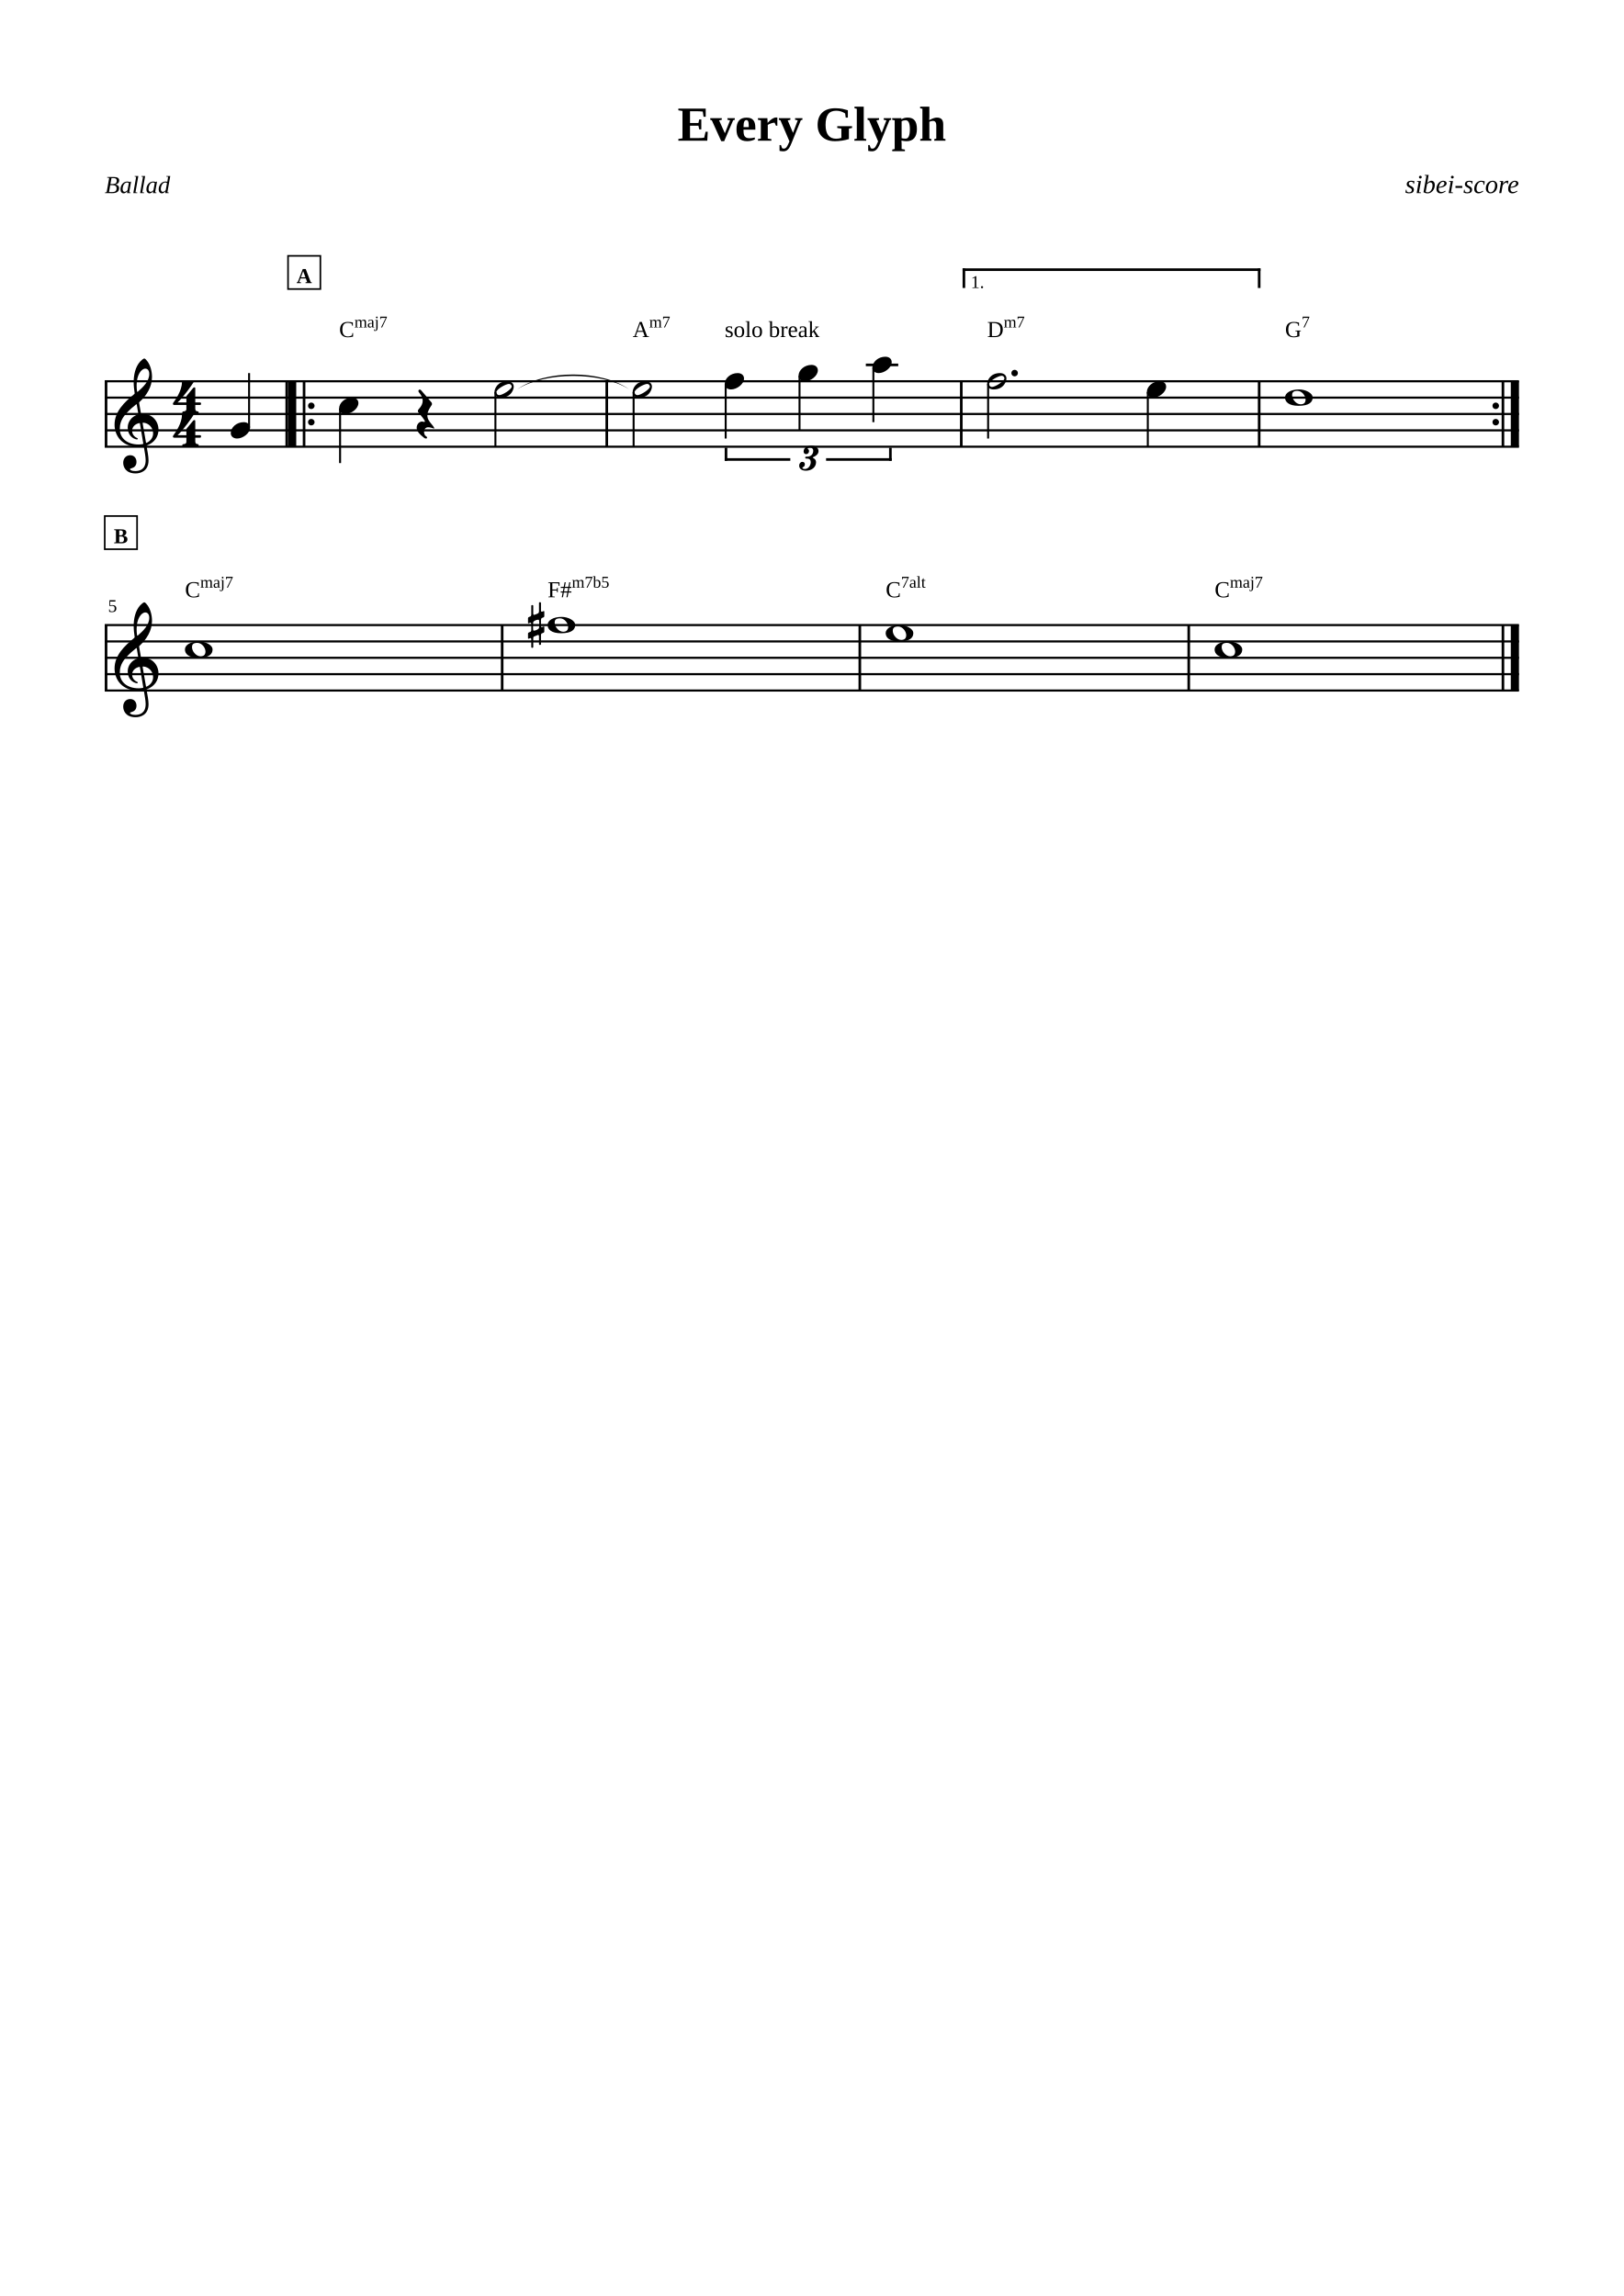
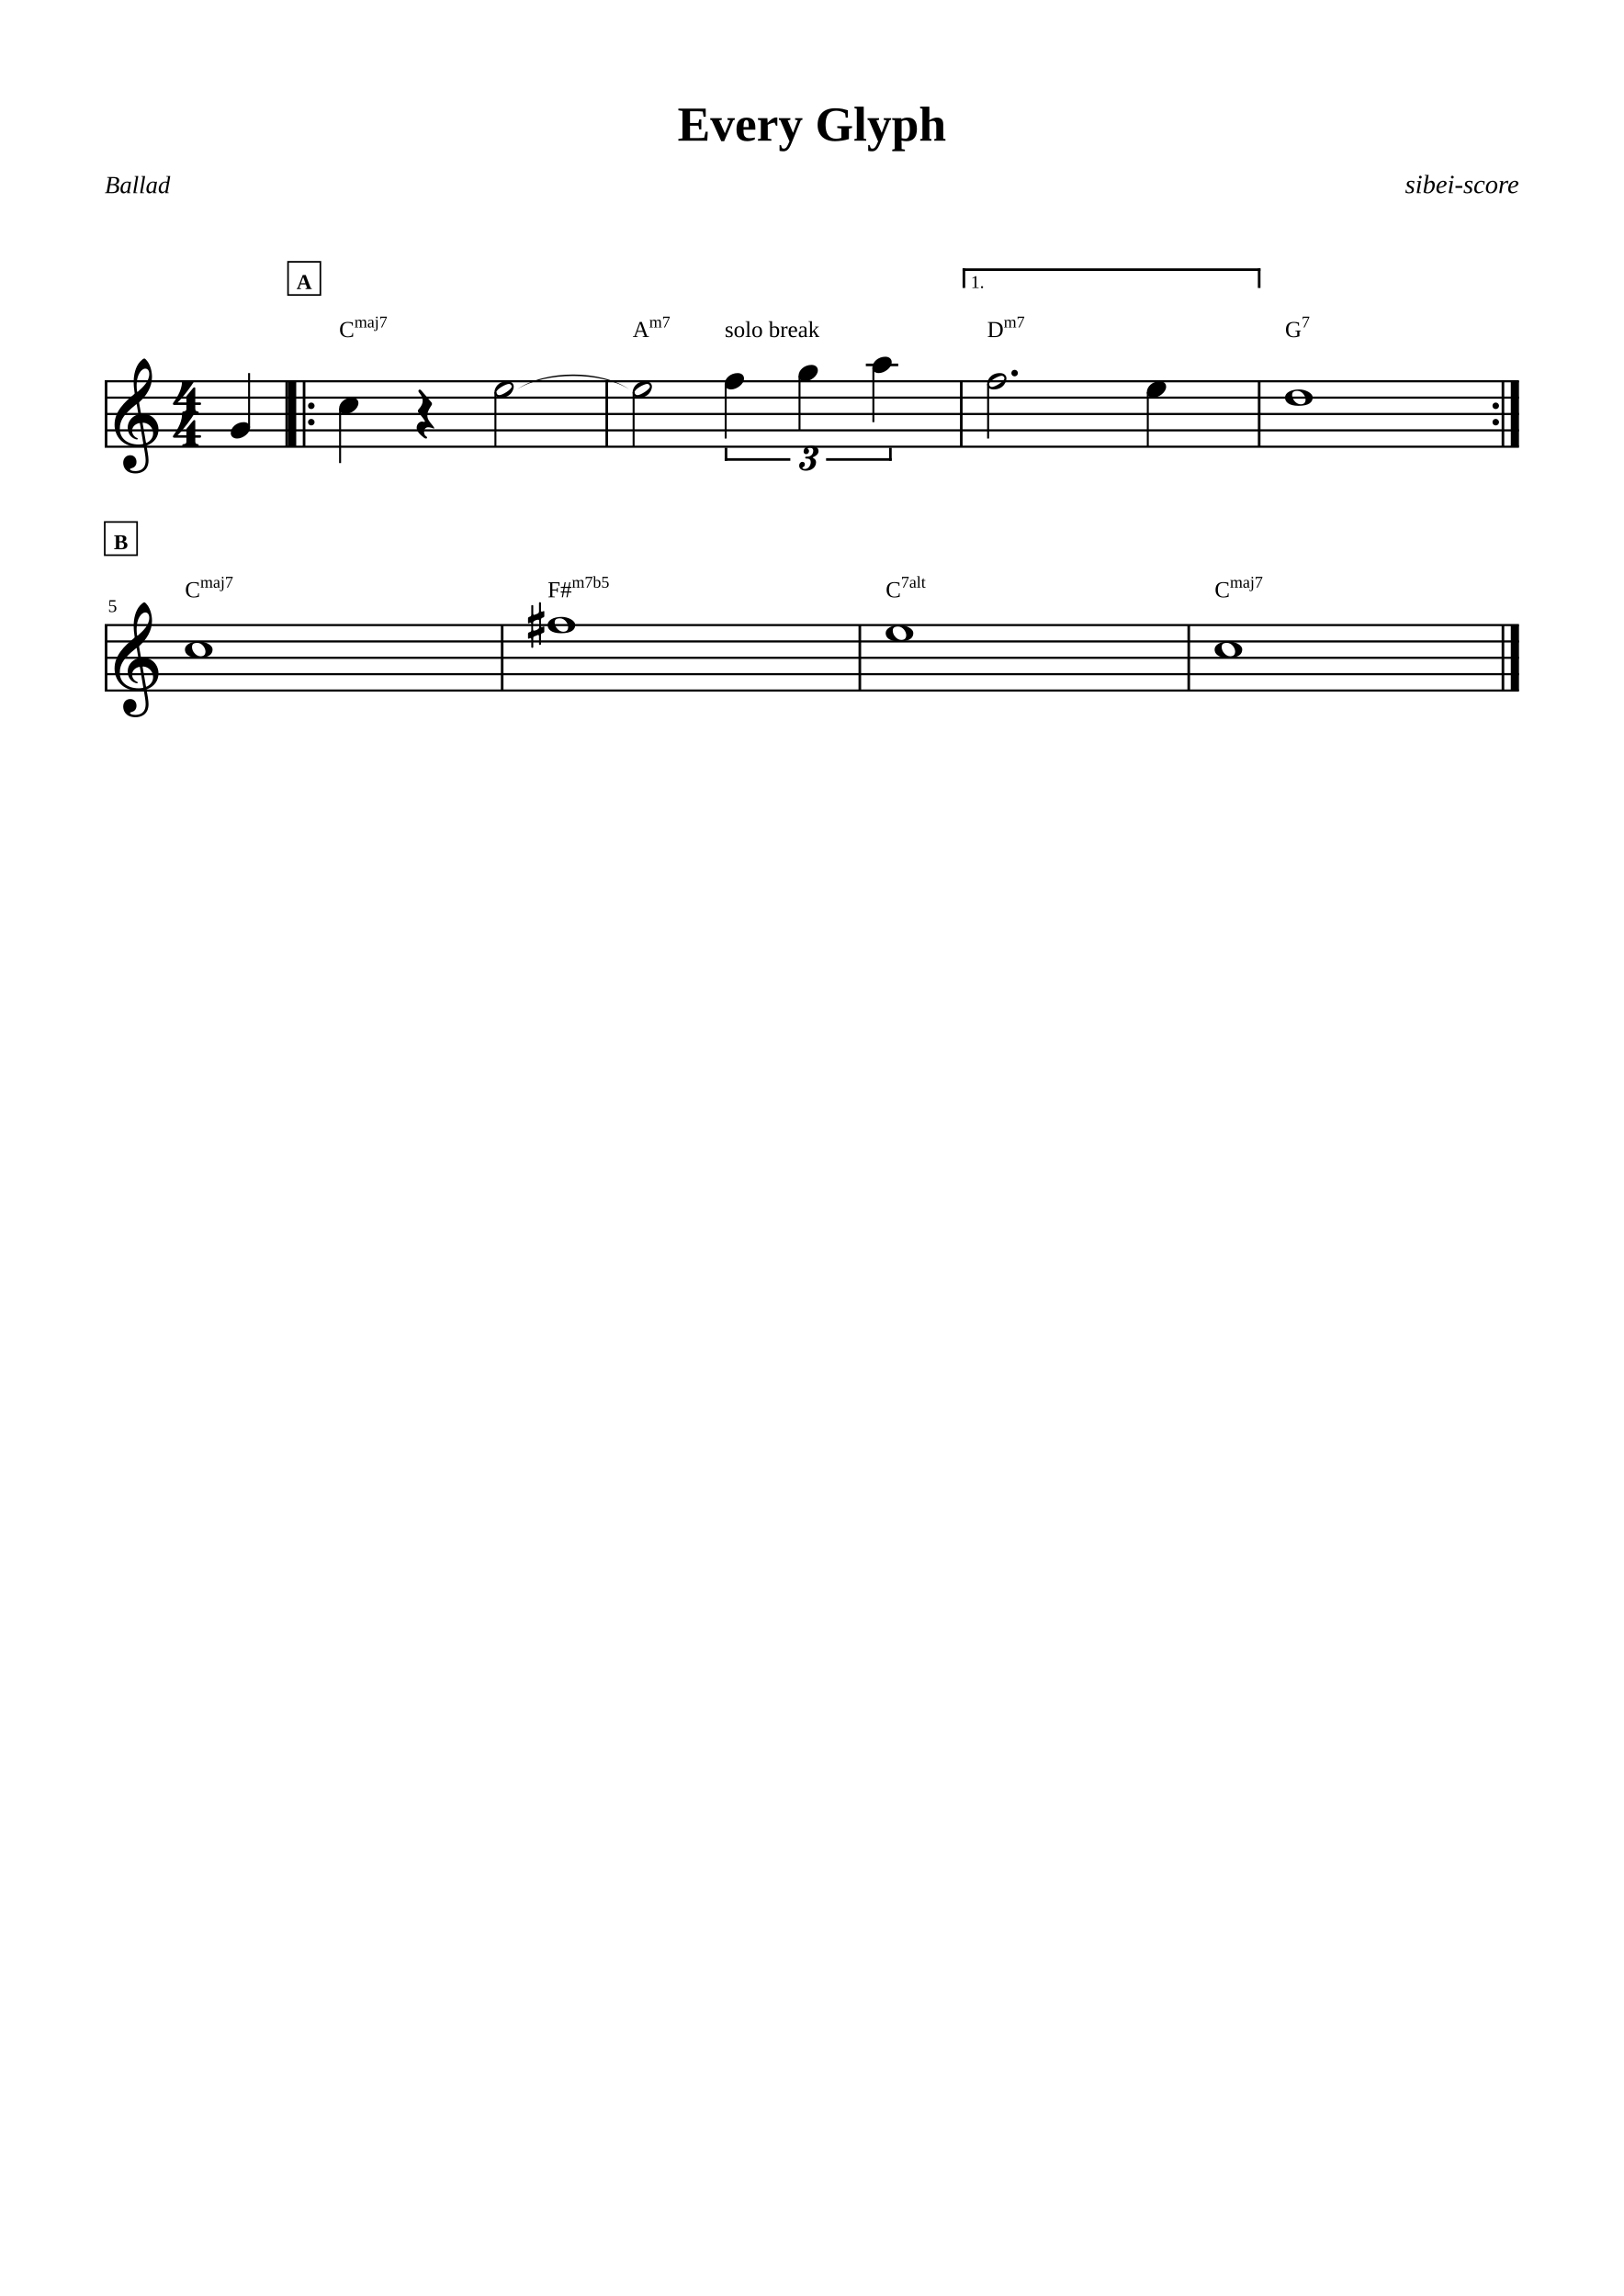
<svg xmlns="http://www.w3.org/2000/svg" viewBox="0 0 992.133 1403.15" width="595.28pt" height="841.89pt">
  <text class="se-title" x="496.067" y="86" font-family="Times New Roman, serif" font-size="30px" font-weight="bold" font-style="normal" text-anchor="middle" fill="#000000" stroke="none">Every Glyph</text>
  <text class="se-style" x="64" y="118" font-family="Times New Roman, serif" font-size="15px" font-weight="normal" font-style="italic" text-anchor="start" fill="#000000" stroke="none">Ballad</text>
  <text class="se-composer" x="928.133" y="118" font-family="Times New Roman, serif" font-size="16px" font-weight="normal" font-style="italic" text-anchor="end" fill="#000000" stroke="none">sibei-score</text>
  <rect class="se-stafflines" x="64" y="232.35" width="864.133" height="1.3" fill="#000000" />
  <rect class="se-stafflines" x="64" y="242.35" width="864.133" height="1.3" fill="#000000" />
  <rect class="se-stafflines" x="64" y="252.35" width="864.133" height="1.3" fill="#000000" />
  <rect class="se-stafflines" x="64" y="262.35" width="864.133" height="1.3" fill="#000000" />
  <rect class="se-stafflines" x="64" y="272.35" width="864.133" height="1.3" fill="#000000" />
  <rect class="se-barline se-barline-single" x="64" y="233" width="1.6" height="40" fill="#000000" />
  <path class="se-glyph se-gClef" transform="translate(70,263) scale(0.04,-0.04)" d="M376 415l25 -145c3 -18 3 -18 29 -18c147 0 241 -113 241 -241c0 -113 -67 -198 -168 -238c-14 -6 -15 -5 -13 -17c11 -62 29 -157 29 -214c0 -170 -130 -200 -197 -200c-151 0 -190 98 -190 163c0 62 40 115 107 115c61 0 96 -47 96 -102c0 -58 -36 -85 -67 -94 c-23 -7 -32 -10 -32 -17c0 -13 26 -29 80 -29c59 0 159 18 159 166c0 47 -15 134 -27 201c-2 12 -4 11 -15 9c-20 -4 -46 -6 -69 -6c-245 0 -364 165 -364 339c0 202 153 345 297 464c12 10 11 12 9 24c-7 41 -14 106 -14 164c0 104 24 229 98 311c20 22 51 48 65 48 c11 0 37 -28 52 -50c41 -60 65 -146 65 -233c0 -153 -82 -280 -190 -381c-6 -6 -8 -7 -6 -19zM470 943c-61 0 -133 -96 -133 -252c0 -32 2 -66 6 -92c2 -13 6 -14 13 -8c79 69 174 159 174 270c0 55 -27 82 -60 82zM361 262l-21 128c-2 11 -4 12 -14 4 c-47 -38 -93 -75 -153 -142c-83 -94 -93 -173 -93 -232c0 -139 113 -236 288 -236c20 0 40 2 56 5c15 3 16 3 14 14l-50 298c-2 11 -4 12 -20 8c-61 -17 -100 -60 -100 -117c0 -46 30 -89 72 -107c7 -3 15 -6 15 -13c0 -6 -4 -11 -12 -11c-7 0 -19 3 -27 6 c-68 23 -115 87 -115 177c0 85 57 164 145 194c18 6 18 5 15 24zM430 103l49 -285c2 -12 4 -12 16 -6c56 28 94 79 94 142c0 88 -67 156 -148 163c-12 1 -13 -2 -11 -14z" fill="#000000" stroke="none" />
  <path class="se-glyph se-timeSig4" transform="translate(104.84,243) scale(0.04,-0.04)" d="M362 -74h73c11 0 15 -7 15 -19s-5 -19 -15 -19h-73v-59c0 -32 21 -38 31 -38s22 -6 22 -20s-10 -21 -20 -21h-213c-15 0 -19 11 -19 21s7 19 23 19c18 0 40 8 40 35v63h-186c-12 0 -20 7 -20 17c0 3 1 7 3 12l1 1v1l6 8c30 42 128 181 128 305c0 16 14 19 23 19 c8 0 53 -2 71 -2s59 2 68 2c8 0 15 -6 15 -15l-1 -3c-3 -12 -163 -239 -243 -307h135v84c0 12 5 18 9 23l95 115c6 7 11 9 20 9c11 0 12 -9 12 -17v-214z" fill="#000000" stroke="none" />
  <path class="se-glyph se-timeSig4" transform="translate(104.84,263) scale(0.04,-0.04)" d="M362 -74h73c11 0 15 -7 15 -19s-5 -19 -15 -19h-73v-59c0 -32 21 -38 31 -38s22 -6 22 -20s-10 -21 -20 -21h-213c-15 0 -19 11 -19 21s7 19 23 19c18 0 40 8 40 35v63h-186c-12 0 -20 7 -20 17c0 3 1 7 3 12l1 1v1l6 8c30 42 128 181 128 305c0 16 14 19 23 19 c8 0 53 -2 71 -2s59 2 68 2c8 0 15 -6 15 -15l-1 -3c-3 -12 -163 -239 -243 -307h135v84c0 12 5 18 9 23l95 115c6 7 11 9 20 9c11 0 12 -9 12 -17v-214z" fill="#000000" stroke="none" />
  <path class="se-glyph se-noteheadBlack" transform="translate(141,263) scale(0.04,-0.04)" d="M97 -125c-54 0 -97 31 -97 83c0 86 88 167 198 167c57 0 97 -32 97 -83c0 -85 -109 -167 -198 -167z" fill="#000000" stroke="none" />
  <rect class="se-stem" x="151.6" y="228" width="1.2" height="33.32" fill="#000000" />
  <rect class="se-barline se-barline-single" x="174.4" y="233" width="1.6" height="40" fill="#000000" />
  <rect class="se-barline se-barline-repeat" x="176" y="233" width="5" height="40" fill="#000000" />
  <rect class="se-barline se-barline-repeat" x="185" y="233" width="1.6" height="40" fill="#000000" />
  <path class="se-glyph se-repeatDot" transform="translate(188.2,248) scale(0.04,-0.04)" d="M50 50c27 0 50 -22 50 -50s-23 -50 -50 -50c-28 0 -50 22 -50 50s22 50 50 50z" fill="#000000" stroke="none" />
  <path class="se-glyph se-repeatDot" transform="translate(188.2,258) scale(0.04,-0.04)" d="M50 50c27 0 50 -22 50 -50s-23 -50 -50 -50c-28 0 -50 22 -50 50s22 50 50 50z" fill="#000000" stroke="none" />
-   <rect class="se-rehearsalbox" x="176" y="156.36" width="19.76" height="20.28" fill="none" stroke="#000000" stroke-width="1" />
-   <text class="se-rehearsalmark" x="185.88" y="173" font-family="Times New Roman, serif" font-size="13px" font-weight="bold" font-style="normal" text-anchor="middle" fill="#000000" stroke="none">A</text>
+   <rect class="se-rehearsalbox" x="176" y="160" width="19.76" height="20.28" fill="none" stroke="#000000" stroke-width="1" />
+   <text class="se-rehearsalmark" x="185.88" y="176.64" font-family="Times New Roman, serif" font-size="13px" font-weight="bold" font-style="normal" text-anchor="middle" fill="#000000" stroke="none">A</text>
  <text class="se-chord" x="207.2" y="206" font-family="Times New Roman, serif" font-size="14px" font-weight="normal" font-style="normal" text-anchor="start" fill="#000000" stroke="none">C<tspan font-size="10.08px" dy="-5.88">maj7</tspan>
  </text>
  <path class="se-glyph se-noteheadBlack" transform="translate(207.2,248) scale(0.04,-0.04)" d="M97 -125c-54 0 -97 31 -97 83c0 86 88 167 198 167c57 0 97 -32 97 -83c0 -85 -109 -167 -198 -167z" fill="#000000" stroke="none" />
  <rect class="se-stem" x="207.2" y="249.68" width="1.2" height="33.32" fill="#000000" />
  <path class="se-glyph se-restQuarter" transform="translate(254.557,253) scale(0.04,-0.04)" d="M78 -38l-49 60s-10 10 -10 24c0 8 4 19 14 29c45 47 60 90 60 127c0 72 -57 123 -61 134c-3 6 -4 11 -4 16c0 14 10 21 20 21c6 0 13 -3 18 -8c17 -17 165 -193 165 -193s4 -9 4 -19c0 -5 -1 -10 -4 -15c-26 -41 -62 -89 -66 -147v-3l-1 -7v-3c0 -56 31 -93 69 -139 c11 -12 37 -45 37 -57c0 -3 -2 -4 -5 -4c-2 0 -4 0 -8 1l-1 1c-17 6 -50 17 -79 17c-42 0 -63 -32 -63 -73c0 -9 1 -18 4 -26c2 -9 13 -36 26 -36c8 -7 16 -15 16 -24c0 -2 -1 -4 -2 -7c-1 -4 -8 -6 -15 -6c-8 0 -18 3 -26 9c-73 56 -116 105 -116 155c0 49 34 96 86 96 l8 -3h4c4 -1 12 -3 16 -3c5 0 9 1 11 5c1 1 1 3 1 4c0 2 -4 10 -6 14c-13 21 -27 40 -43 60z" fill="#000000" stroke="none" />
  <path class="se-glyph se-noteheadHalf" transform="translate(302.114,238) scale(0.04,-0.04)" d="M97 -125c-55 0 -97 30 -97 83c0 52 47 167 196 167c58 0 99 -32 99 -83c0 -33 -33 -167 -198 -167zM75 -87c48 0 189 88 189 131c0 7 -3 13 -6 19c-7 12 -18 21 -37 21c-47 0 -192 -79 -192 -128c0 -7 3 -14 6 -20c7 -12 19 -23 40 -23z" fill="#000000" stroke="none" />
  <rect class="se-stem" x="302.114" y="239.68" width="1.2" height="33.32" fill="#000000" />
  <rect class="se-barline se-barline-single" x="369.955" y="233" width="1.6" height="40" fill="#000000" />
  <text class="se-chord" x="386.555" y="206" font-family="Times New Roman, serif" font-size="14px" font-weight="normal" font-style="normal" text-anchor="start" fill="#000000" stroke="none">A<tspan font-size="10.08px" dy="-5.88">m7</tspan>
  </text>
  <text class="se-annotation" x="442.811" y="206" font-family="Times New Roman, serif" font-size="14px" font-weight="normal" font-style="normal" text-anchor="start" fill="#000000" stroke="none">solo break</text>
  <path class="se-glyph se-noteheadHalf" transform="translate(386.555,238) scale(0.04,-0.04)" d="M97 -125c-55 0 -97 30 -97 83c0 52 47 167 196 167c58 0 99 -32 99 -83c0 -33 -33 -167 -198 -167zM75 -87c48 0 189 88 189 131c0 7 -3 13 -6 19c-7 12 -18 21 -37 21c-47 0 -192 -79 -192 -128c0 -7 3 -14 6 -20c7 -12 19 -23 40 -23z" fill="#000000" stroke="none" />
  <rect class="se-stem" x="386.555" y="239.68" width="1.2" height="33.32" fill="#000000" />
  <path class="se-glyph se-noteheadBlack" transform="translate(442.811,233) scale(0.04,-0.04)" d="M97 -125c-54 0 -97 31 -97 83c0 86 88 167 198 167c57 0 97 -32 97 -83c0 -85 -109 -167 -198 -167z" fill="#000000" stroke="none" />
  <rect class="se-stem" x="442.811" y="234.68" width="1.2" height="33.32" fill="#000000" />
  <path class="se-glyph se-noteheadBlack" transform="translate(487.93,228) scale(0.04,-0.04)" d="M97 -125c-54 0 -97 31 -97 83c0 86 88 167 198 167c57 0 97 -32 97 -83c0 -85 -109 -167 -198 -167z" fill="#000000" stroke="none" />
  <rect class="se-stem" x="487.93" y="229.68" width="1.2" height="33.32" fill="#000000" />
  <rect class="se-ledgerline" x="529.05" y="222.2" width="19.8" height="1.6" fill="#000000" />
  <path class="se-glyph se-noteheadBlack" transform="translate(533.05,223) scale(0.04,-0.04)" d="M97 -125c-54 0 -97 31 -97 83c0 86 88 167 198 167c57 0 97 -32 97 -83c0 -85 -109 -167 -198 -167z" fill="#000000" stroke="none" />
  <rect class="se-stem" x="533.05" y="224.68" width="1.2" height="33.32" fill="#000000" />
  <rect class="se-barline se-barline-single" x="586.569" y="233" width="1.6" height="40" fill="#000000" />
  <rect class="se-tupletbracket" x="442.811" y="280" width="40.099" height="1.6" fill="#000000" />
  <rect class="se-tupletbracket" x="504.75" y="280" width="40.099" height="1.6" fill="#000000" />
  <rect class="se-tupletbracket" x="442.811" y="273.6" width="1.6" height="8" fill="#000000" />
  <rect class="se-tupletbracket" x="543.25" y="273.6" width="1.6" height="8" fill="#000000" />
  <path class="se-glyph se-tuplet3" transform="translate(487.91,287.34) scale(0.04,-0.04)" d="M122 207h11c58 0 92 38 92 91c0 22 -13 46 -52 46c-21 0 -33 -7 -33 -14c0 -3 5 -7 12 -13c5 -6 9 -14 9 -25c0 -27 -20 -47 -45 -47c-23 0 -39 17 -38 43c2 54 54 87 117 87c61 0 111 -32 111 -84c0 -40 -34 -72 -76 -89c-8 -4 -12 -6 -12 -9c0 -5 4 -6 11 -9 c26 -13 39 -37 39 -62c0 -79 -70 -130 -155 -130c-71 0 -103 37 -103 77c0 33 21 58 49 58c21 0 38 -12 38 -36c0 -26 -14 -38 -25 -43c-8 -4 -13 -6 -13 -12c0 -10 16 -18 36 -18c61 0 92 61 92 105c0 32 -18 54 -55 54h-10c-13 0 -20 6 -20 15s7 15 20 15z" fill="#000000" stroke="none" />
  <rect class="se-ending" x="588.169" y="164" width="182.016" height="1.6" fill="#000000" />
  <rect class="se-ending" x="588.169" y="164" width="1.6" height="12" fill="#000000" />
  <rect class="se-ending" x="768.585" y="164" width="1.6" height="12" fill="#000000" />
  <text class="se-endingnumber" x="593.169" y="176" font-family="Times New Roman, serif" font-size="11px" font-weight="normal" font-style="normal" text-anchor="start" fill="#000000" stroke="none">1.</text>
  <text class="se-chord" x="603.169" y="206" font-family="Times New Roman, serif" font-size="14px" font-weight="normal" font-style="normal" text-anchor="start" fill="#000000" stroke="none">D<tspan font-size="10.08px" dy="-5.88">m7</tspan>
  </text>
  <path class="se-glyph se-noteheadHalf" transform="translate(603.169,233) scale(0.04,-0.04)" d="M97 -125c-55 0 -97 30 -97 83c0 52 47 167 196 167c58 0 99 -32 99 -83c0 -33 -33 -167 -198 -167zM75 -87c48 0 189 88 189 131c0 7 -3 13 -6 19c-7 12 -18 21 -37 21c-47 0 -192 -79 -192 -128c0 -7 3 -14 6 -20c7 -12 19 -23 40 -23z" fill="#000000" stroke="none" />
  <path class="se-glyph se-augmentationDot" transform="translate(617.969,228) scale(0.04,-0.04)" d="M100 0c0 -28 -22 -50 -50 -50s-50 22 -50 50s22 50 50 50s50 -22 50 -50z" fill="#000000" stroke="none" />
  <rect class="se-stem" x="603.169" y="234.68" width="1.2" height="33.32" fill="#000000" />
  <path class="se-glyph se-noteheadBlack" transform="translate(700.739,238) scale(0.04,-0.04)" d="M97 -125c-54 0 -97 31 -97 83c0 86 88 167 198 167c57 0 97 -32 97 -83c0 -85 -109 -167 -198 -167z" fill="#000000" stroke="none" />
  <rect class="se-stem" x="700.739" y="239.68" width="1.2" height="33.32" fill="#000000" />
  <rect class="se-barline se-barline-single" x="768.585" y="233" width="1.6" height="40" fill="#000000" />
  <text class="se-chord" x="785.185" y="206" font-family="Times New Roman, serif" font-size="14px" font-weight="normal" font-style="normal" text-anchor="start" fill="#000000" stroke="none">G<tspan font-size="10.08px" dy="-5.88">7</tspan>
  </text>
  <path class="se-glyph se-noteheadWhole" transform="translate(785.185,243) scale(0.04,-0.04)" d="M216 125c93 0 206 -52 206 -123c0 -70 -52 -127 -216 -127c-149 0 -206 60 -206 127c0 68 83 123 216 123zM111 63c-2 -8 -3 -16 -3 -24c0 -32 15 -66 35 -89c21 -28 58 -52 94 -52c10 0 21 1 31 4c33 8 46 36 46 67c0 60 -55 134 -124 134c-31 0 -68 -5 -79 -40z" fill="#000000" stroke="none" />
  <path class="se-glyph se-repeatDot" transform="translate(911.933,248) scale(0.04,-0.04)" d="M50 50c27 0 50 -22 50 -50s-23 -50 -50 -50c-28 0 -50 22 -50 50s22 50 50 50z" fill="#000000" stroke="none" />
  <path class="se-glyph se-repeatDot" transform="translate(911.933,258) scale(0.04,-0.04)" d="M50 50c27 0 50 -22 50 -50s-23 -50 -50 -50c-28 0 -50 22 -50 50s22 50 50 50z" fill="#000000" stroke="none" />
  <rect class="se-barline se-barline-repeat" x="917.533" y="233" width="1.6" height="40" fill="#000000" />
  <rect class="se-barline se-barline-repeat" x="923.133" y="233" width="5" height="40" fill="#000000" />
  <path class="se-tie" d="M315.914 238C333.074 227.017 367.394 227.017 384.555 238C367.394 225.817 333.074 225.817 315.914 238Z" fill="#000000" stroke="none" />
  <rect class="se-stafflines" x="64" y="381.35" width="864.133" height="1.3" fill="#000000" />
  <rect class="se-stafflines" x="64" y="391.35" width="864.133" height="1.3" fill="#000000" />
  <rect class="se-stafflines" x="64" y="401.35" width="864.133" height="1.3" fill="#000000" />
  <rect class="se-stafflines" x="64" y="411.35" width="864.133" height="1.3" fill="#000000" />
  <rect class="se-stafflines" x="64" y="421.35" width="864.133" height="1.3" fill="#000000" />
  <rect class="se-barline se-barline-single" x="64" y="382" width="1.6" height="40" fill="#000000" />
  <path class="se-glyph se-gClef" transform="translate(70,412) scale(0.04,-0.04)" d="M376 415l25 -145c3 -18 3 -18 29 -18c147 0 241 -113 241 -241c0 -113 -67 -198 -168 -238c-14 -6 -15 -5 -13 -17c11 -62 29 -157 29 -214c0 -170 -130 -200 -197 -200c-151 0 -190 98 -190 163c0 62 40 115 107 115c61 0 96 -47 96 -102c0 -58 -36 -85 -67 -94 c-23 -7 -32 -10 -32 -17c0 -13 26 -29 80 -29c59 0 159 18 159 166c0 47 -15 134 -27 201c-2 12 -4 11 -15 9c-20 -4 -46 -6 -69 -6c-245 0 -364 165 -364 339c0 202 153 345 297 464c12 10 11 12 9 24c-7 41 -14 106 -14 164c0 104 24 229 98 311c20 22 51 48 65 48 c11 0 37 -28 52 -50c41 -60 65 -146 65 -233c0 -153 -82 -280 -190 -381c-6 -6 -8 -7 -6 -19zM470 943c-61 0 -133 -96 -133 -252c0 -32 2 -66 6 -92c2 -13 6 -14 13 -8c79 69 174 159 174 270c0 55 -27 82 -60 82zM361 262l-21 128c-2 11 -4 12 -14 4 c-47 -38 -93 -75 -153 -142c-83 -94 -93 -173 -93 -232c0 -139 113 -236 288 -236c20 0 40 2 56 5c15 3 16 3 14 14l-50 298c-2 11 -4 12 -20 8c-61 -17 -100 -60 -100 -117c0 -46 30 -89 72 -107c7 -3 15 -6 15 -13c0 -6 -4 -11 -12 -11c-7 0 -19 3 -27 6 c-68 23 -115 87 -115 177c0 85 57 164 145 194c18 6 18 5 15 24zM430 103l49 -285c2 -12 4 -12 16 -6c56 28 94 79 94 142c0 88 -67 156 -148 163c-12 1 -13 -2 -11 -14z" fill="#000000" stroke="none" />
  <text class="se-barnumber" x="66" y="374" font-family="Times New Roman, serif" font-size="11px" font-weight="normal" font-style="normal" text-anchor="start" fill="#000000" stroke="none">5</text>
-   <rect class="se-rehearsalbox" x="64" y="315.36" width="19.76" height="20.28" fill="none" stroke="#000000" stroke-width="1" />
-   <text class="se-rehearsalmark" x="73.88" y="332" font-family="Times New Roman, serif" font-size="13px" font-weight="bold" font-style="normal" text-anchor="middle" fill="#000000" stroke="none">B</text>
+   <rect class="se-rehearsalbox" x="64" y="319" width="19.76" height="20.28" fill="none" stroke="#000000" stroke-width="1" />
+   <text class="se-rehearsalmark" x="73.88" y="335.64" font-family="Times New Roman, serif" font-size="13px" font-weight="bold" font-style="normal" text-anchor="middle" fill="#000000" stroke="none">B</text>
  <text class="se-chord" x="113" y="365" font-family="Times New Roman, serif" font-size="14px" font-weight="normal" font-style="normal" text-anchor="start" fill="#000000" stroke="none">C<tspan font-size="10.08px" dy="-5.88">maj7</tspan>
  </text>
  <path class="se-glyph se-noteheadWhole" transform="translate(113,397) scale(0.04,-0.04)" d="M216 125c93 0 206 -52 206 -123c0 -70 -52 -127 -216 -127c-149 0 -206 60 -206 127c0 68 83 123 216 123zM111 63c-2 -8 -3 -16 -3 -24c0 -32 15 -66 35 -89c21 -28 58 -52 94 -52c10 0 21 1 31 4c33 8 46 36 46 67c0 60 -55 134 -124 134c-31 0 -68 -5 -79 -40z" fill="#000000" stroke="none" />
  <rect class="se-barline se-barline-single" x="306.03" y="382" width="1.6" height="40" fill="#000000" />
  <text class="se-chord" x="334.59" y="365" font-family="Times New Roman, serif" font-size="14px" font-weight="normal" font-style="normal" text-anchor="start" fill="#000000" stroke="none">F#<tspan font-size="10.08px" dy="-5.88">m7b5</tspan>
  </text>
  <path class="se-glyph se-accidentalSharp" transform="translate(322.63,382) scale(0.04,-0.04)" d="M237 118l-26 -10c-8 -3 -13 -22 -13 -29v-93c0 -12 7 -18 13 -18l26 10c2 1 3 1 5 1c4 0 7 -3 7 -8v-71c0 -6 -5 -14 -12 -17c0 0 -21 -8 -28 -11s-11 -15 -11 -23v-142c0 -6 -6 -11 -17 -11c-7 0 -13 5 -13 11v125c0 6 -5 18 -14 18l-2 -1h-1l-61 -25 c-5 -2 -10 -9 -10 -22v-139c0 -6 -7 -11 -17 -11c-7 0 -13 5 -13 11v123c0 5 -5 16 -12 16c-1 0 -2 0 -3 -1c-9 -3 -23 -9 -24 -9l-2 -1c-6 0 -9 3 -9 9v71c0 6 5 14 12 16c0 0 21 9 27 11c6 3 11 12 11 23v99c0 8 -6 18 -14 18l-1 -1c-8 -4 -23 -10 -24 -10l-2 -1 c-6 0 -9 3 -9 9v71c0 6 5 14 12 16c0 0 20 8 26 11s12 13 12 27v135c0 6 6 11 16 11c7 0 14 -5 14 -11v-120c0 -8 3 -20 12 -20c17 4 51 18 63 25c9 6 12 19 13 29v130c0 6 6 11 16 11c8 0 14 -5 14 -11v-122c0 -8 7 -13 14 -13c5 1 25 9 25 9c2 1 3 1 5 1c4 0 7 -3 7 -8 v-71c0 -6 -5 -14 -12 -17zM168 -45c2 9 4 37 4 64s-2 52 -4 57c-2 4 -8 6 -15 6c-25 0 -71 -21 -73 -38c-2 -8 -3 -43 -3 -74c0 -24 1 -46 3 -50c1 -3 6 -5 12 -5c23 0 70 20 76 40z" fill="#000000" stroke="none" />
  <path class="se-glyph se-noteheadWhole" transform="translate(334.59,382) scale(0.04,-0.04)" d="M216 125c93 0 206 -52 206 -123c0 -70 -52 -127 -216 -127c-149 0 -206 60 -206 127c0 68 83 123 216 123zM111 63c-2 -8 -3 -16 -3 -24c0 -32 15 -66 35 -89c21 -28 58 -52 94 -52c10 0 21 1 31 4c33 8 46 36 46 67c0 60 -55 134 -124 134c-31 0 -68 -5 -79 -40z" fill="#000000" stroke="none" />
  <rect class="se-barline se-barline-single" x="524.572" y="382" width="1.6" height="40" fill="#000000" />
  <text class="se-chord" x="541.172" y="365" font-family="Times New Roman, serif" font-size="14px" font-weight="normal" font-style="normal" text-anchor="start" fill="#000000" stroke="none">C<tspan font-size="10.08px" dy="-5.88">7alt</tspan>
  </text>
  <path class="se-glyph se-noteheadWhole" transform="translate(541.172,387) scale(0.04,-0.04)" d="M216 125c93 0 206 -52 206 -123c0 -70 -52 -127 -216 -127c-149 0 -206 60 -206 127c0 68 83 123 216 123zM111 63c-2 -8 -3 -16 -3 -24c0 -32 15 -66 35 -89c21 -28 58 -52 94 -52c10 0 21 1 31 4c33 8 46 36 46 67c0 60 -55 134 -124 134c-31 0 -68 -5 -79 -40z" fill="#000000" stroke="none" />
  <rect class="se-barline se-barline-single" x="725.553" y="382" width="1.6" height="40" fill="#000000" />
  <text class="se-chord" x="742.153" y="365" font-family="Times New Roman, serif" font-size="14px" font-weight="normal" font-style="normal" text-anchor="start" fill="#000000" stroke="none">C<tspan font-size="10.08px" dy="-5.88">maj7</tspan>
  </text>
  <path class="se-glyph se-noteheadWhole" transform="translate(742.153,397) scale(0.04,-0.04)" d="M216 125c93 0 206 -52 206 -123c0 -70 -52 -127 -216 -127c-149 0 -206 60 -206 127c0 68 83 123 216 123zM111 63c-2 -8 -3 -16 -3 -24c0 -32 15 -66 35 -89c21 -28 58 -52 94 -52c10 0 21 1 31 4c33 8 46 36 46 67c0 60 -55 134 -124 134c-31 0 -68 -5 -79 -40z" fill="#000000" stroke="none" />
  <rect class="se-barline se-barline-final" x="917.533" y="382" width="1.6" height="40" fill="#000000" />
  <rect class="se-barline se-barline-final" x="923.133" y="382" width="5" height="40" fill="#000000" />
</svg>
